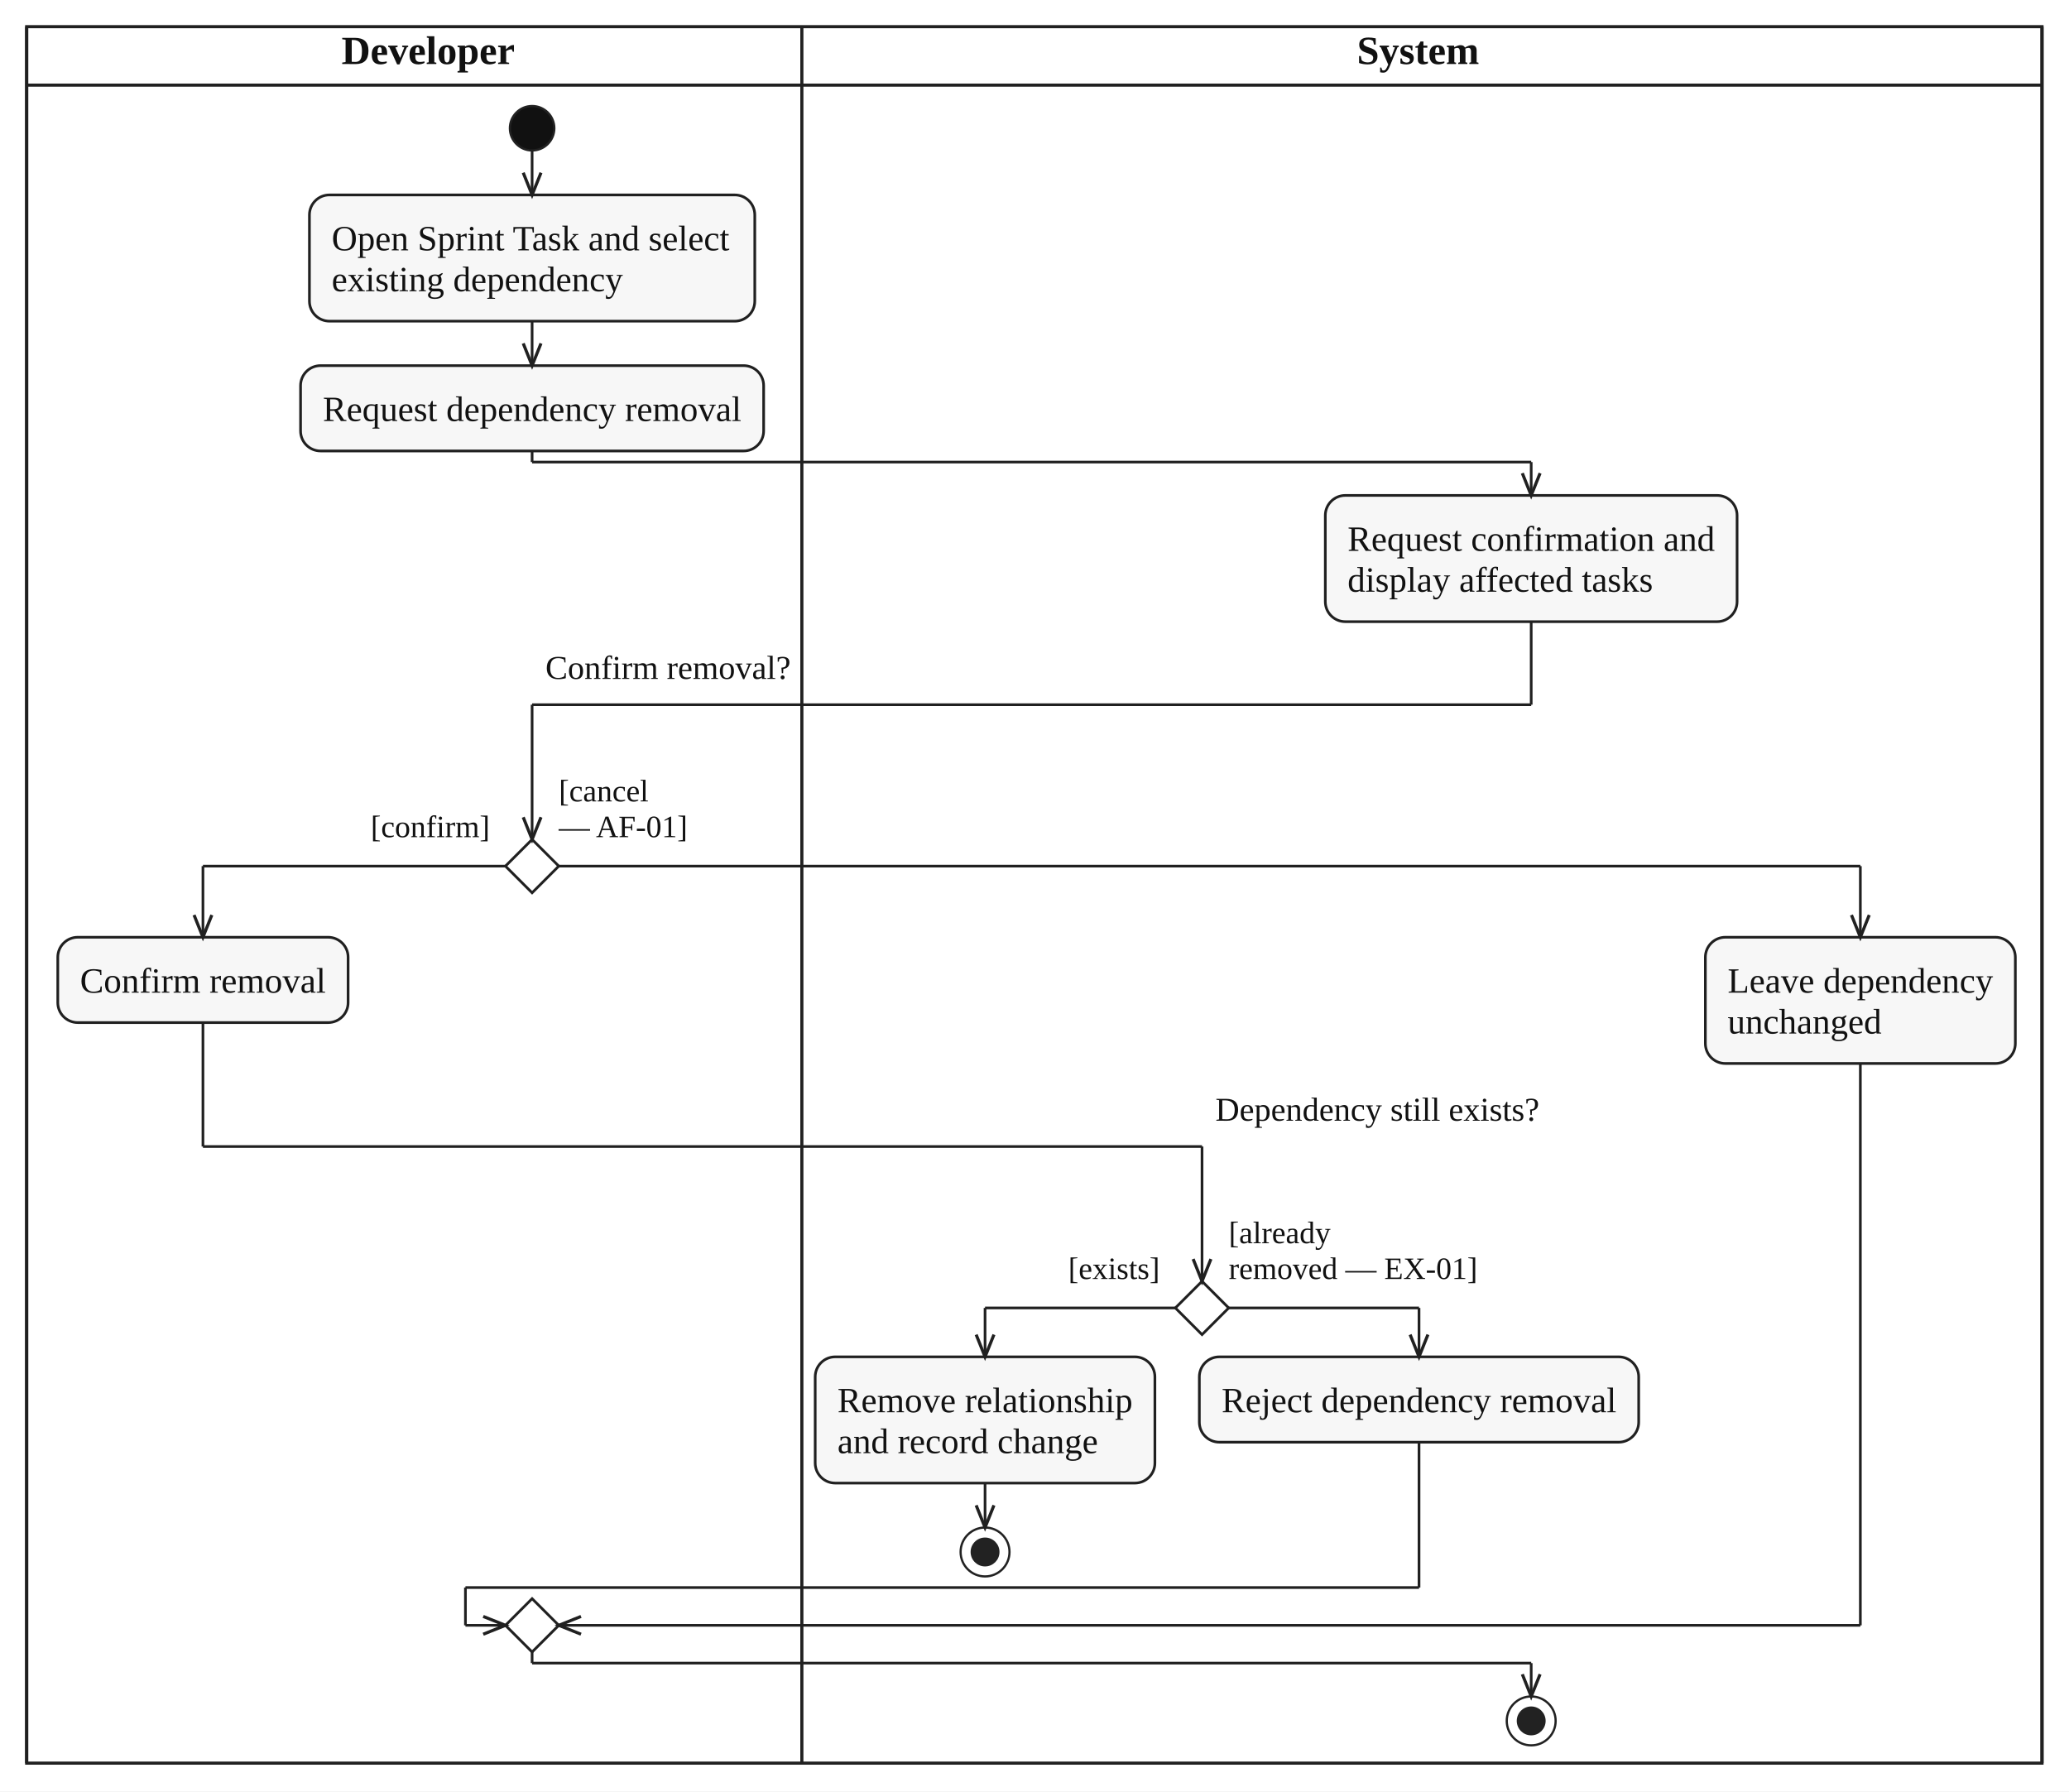
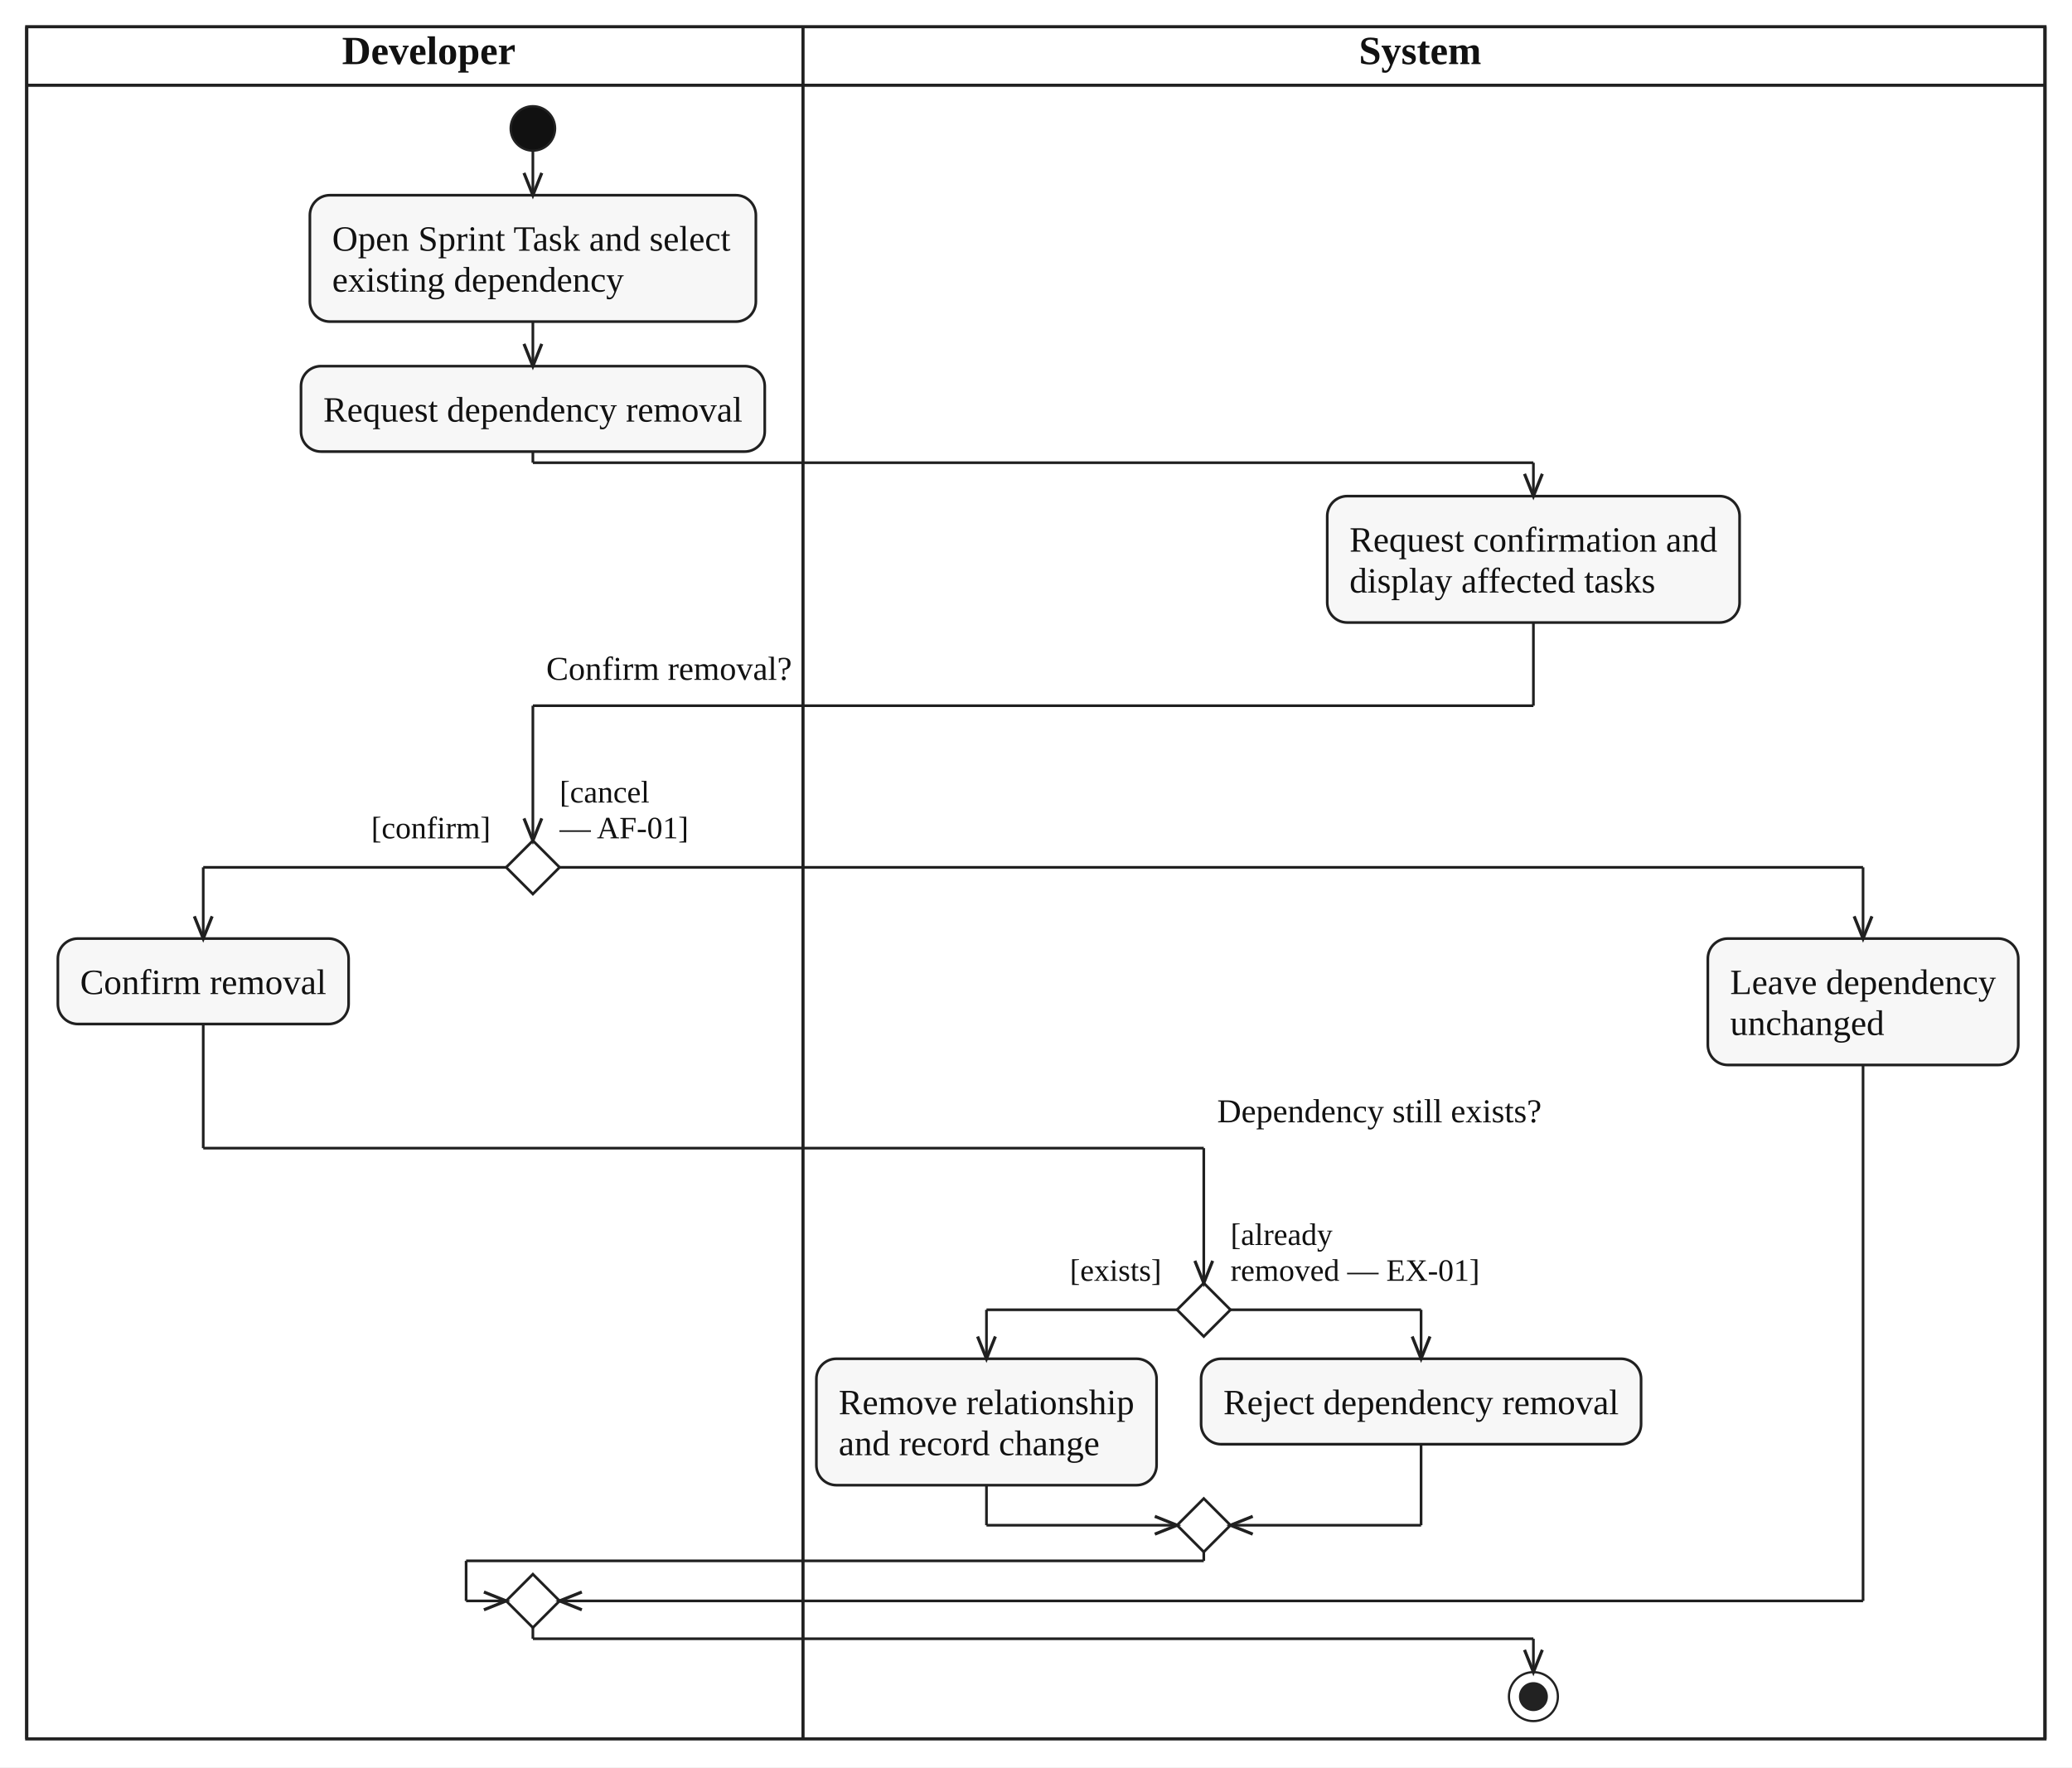
- <svg xmlns="http://www.w3.org/2000/svg" contentStyleType="text/css" height="806px" preserveAspectRatio="none" style="width:931px;height:806px;background:#FFFFFF;" version="1.1" viewBox="-5 0.394 931 806" width="931px" zoomAndPan="magnify" data-pres-formatted="1">
-   <rect id="pres-background" x="-5" y="0.394" width="931" height="806" fill="#FFFFFF" stroke="none" />
+ <svg xmlns="http://www.w3.org/2000/svg" contentStyleType="text/css" height="794px" preserveAspectRatio="none" style="width:931px;height:794px;background:#FFFFFF;" version="1.1" viewBox="-5 0.394 931 794" width="931px" zoomAndPan="magnify" data-pres-formatted="1">
+   <rect id="pres-background" x="-5" y="0.394" width="931" height="794" fill="#FFFFFF" stroke="none" />
  <defs />
  <g>
    <rect fill="#FFFFFF" height="30.698" style="stroke:#FFFFFF;stroke-width:1.0;" width="892.107" x="15" y="12.394" />
    <ellipse cx="234.435" cy="58.092" fill="#111111" rx="10" ry="10" style="stroke:#222222;stroke-width:1.0;" />
    <rect fill="#F7F7F7" height="56.797" rx="9" ry="9" style="stroke:#202020;stroke-width:1.2;" width="200.398" x="134.235" y="88.092" />
    <text fill="#111111" font-family="Times New Roman" font-size="16" lengthAdjust="spacing" textLength="180.398" x="144.235" y="113.029">Open Sprint Task and select</text>
    <text fill="#111111" font-family="Times New Roman" font-size="16" lengthAdjust="spacing" textLength="131.07" x="144.235" y="131.428">existing dependency</text>
    <rect fill="#F7F7F7" height="38.398" rx="9" ry="9" style="stroke:#202020;stroke-width:1.2;" width="208.375" x="130.247" y="164.889" />
    <text fill="#111111" font-family="Times New Roman" font-size="16" lengthAdjust="spacing" textLength="188.375" x="140.247" y="189.826">Request dependency removal</text>
    <polygon fill="#FFFFFF" points="234.435,378.071,246.435,390.071,234.435,402.071,222.435,390.071,234.435,378.071" style="stroke:#202020;stroke-width:1.2;" />
    <text fill="#111111" font-family="Times New Roman" font-size="15" lengthAdjust="spacing" textLength="110.383" x="240.435" y="305.832">Confirm removal?</text>
    <text fill="#111111" font-family="Times New Roman" font-size="15" lengthAdjust="spacing" textLength="3.75" x="240.435" y="323.081"> </text>
    <text fill="#111111" font-family="Times New Roman" font-size="15" lengthAdjust="spacing" textLength="3.75" x="240.435" y="340.33"> </text>
    <text fill="#111111" font-family="Times New Roman" font-size="15" lengthAdjust="spacing" textLength="3.75" x="240.435" y="357.578"> </text>
    <text fill="#111111" font-family="Times New Roman" font-size="15" lengthAdjust="spacing" textLength="3.75" x="240.435" y="374.827"> </text>
    <text fill="#111111" font-family="Times New Roman" font-size="14" lengthAdjust="spacing" textLength="60.642" x="161.793" y="377.043">[confirm]  </text>
    <text fill="#111111" font-family="Times New Roman" font-size="6" lengthAdjust="spacing" textLength="1.5" x="161.793" y="385.673"> </text>
    <text fill="#111111" font-family="Times New Roman" font-size="14" lengthAdjust="spacing" textLength="47.407" x="246.435" y="360.944">  [cancel</text>
    <text fill="#111111" font-family="Times New Roman" font-size="14" lengthAdjust="spacing" textLength="65.721" x="246.435" y="377.043">  — AF-01]</text>
    <text fill="#111111" font-family="Times New Roman" font-size="6" lengthAdjust="spacing" textLength="1.5" x="246.435" y="385.673"> </text>
    <rect fill="#F7F7F7" height="38.398" rx="9" ry="9" style="stroke:#202020;stroke-width:1.2;" width="130.641" x="21" y="422.071" />
    <text fill="#111111" font-family="Times New Roman" font-size="16" lengthAdjust="spacing" textLength="110.641" x="31" y="447.009">Confirm removal</text>
-     <polygon fill="#FFFFFF" points="234.435,719.652,246.435,731.652,234.435,743.652,222.435,731.652,234.435,719.652" style="stroke:#202020;stroke-width:1.2;" />
-     <line style="stroke:#202020;stroke-width:1.4;" x1="7" x2="7" y1="12.394" y2="793.652" />
+     <polygon fill="#FFFFFF" points="234.435,707.652,246.435,719.652,234.435,731.652,222.435,719.652,234.435,707.652" style="stroke:#202020;stroke-width:1.2;" />
+     <line style="stroke:#202020;stroke-width:1.4;" x1="7" x2="7" y1="12.394" y2="781.652" />
    <rect fill="#F7F7F7" height="56.797" rx="9" ry="9" style="stroke:#202020;stroke-width:1.2;" width="185.289" x="591.356" y="223.287" />
    <text fill="#111111" font-family="Times New Roman" font-size="16" lengthAdjust="spacing" textLength="165.289" x="601.356" y="248.225">Request confirmation and</text>
    <text fill="#111111" font-family="Times New Roman" font-size="16" lengthAdjust="spacing" textLength="137.727" x="601.356" y="266.623">display affected tasks</text>
    <polygon fill="#FFFFFF" points="535.886,576.856,547.886,588.856,535.886,600.856,523.886,588.856,535.886,576.856" style="stroke:#202020;stroke-width:1.2;" />
    <text fill="#111111" font-family="Times New Roman" font-size="15" lengthAdjust="spacing" textLength="145.796" x="541.886" y="504.617">Dependency still exists?</text>
    <text fill="#111111" font-family="Times New Roman" font-size="15" lengthAdjust="spacing" textLength="3.75" x="541.886" y="521.865"> </text>
    <text fill="#111111" font-family="Times New Roman" font-size="15" lengthAdjust="spacing" textLength="3.75" x="541.886" y="539.114"> </text>
    <text fill="#111111" font-family="Times New Roman" font-size="15" lengthAdjust="spacing" textLength="3.75" x="541.886" y="556.362"> </text>
    <text fill="#111111" font-family="Times New Roman" font-size="15" lengthAdjust="spacing" textLength="3.75" x="541.886" y="573.611"> </text>
    <text fill="#111111" font-family="Times New Roman" font-size="14" lengthAdjust="spacing" textLength="48.214" x="475.672" y="575.827">[exists]  </text>
    <text fill="#111111" font-family="Times New Roman" font-size="6" lengthAdjust="spacing" textLength="1.5" x="475.672" y="584.457"> </text>
    <text fill="#111111" font-family="Times New Roman" font-size="14" lengthAdjust="spacing" textLength="52.855" x="547.886" y="559.729">  [already</text>
    <text fill="#111111" font-family="Times New Roman" font-size="14" lengthAdjust="spacing" textLength="118.966" x="547.886" y="575.827">  removed — EX-01]</text>
    <text fill="#111111" font-family="Times New Roman" font-size="6" lengthAdjust="spacing" textLength="1.5" x="547.886" y="584.457"> </text>
    <rect fill="#F7F7F7" height="56.797" rx="9" ry="9" style="stroke:#202020;stroke-width:1.2;" width="152.859" x="361.818" y="610.856" />
    <text fill="#111111" font-family="Times New Roman" font-size="16" lengthAdjust="spacing" textLength="132.859" x="371.818" y="635.793">Remove relationship</text>
    <text fill="#111111" font-family="Times New Roman" font-size="16" lengthAdjust="spacing" textLength="117.266" x="371.818" y="654.191">and record change</text>
-     <ellipse cx="438.248" cy="698.652" fill="none" rx="11" ry="11" style="stroke:#222222;stroke-width:1.0;" />
-     <ellipse cx="438.248" cy="698.652" fill="#222222" rx="6" ry="6" style="stroke:#222222;stroke-width:1.0;" />
    <rect fill="#F7F7F7" height="38.398" rx="9" ry="9" style="stroke:#202020;stroke-width:1.2;" width="197.695" x="534.677" y="610.856" />
    <text fill="#111111" font-family="Times New Roman" font-size="16" lengthAdjust="spacing" textLength="177.695" x="544.677" y="635.793">Reject dependency removal</text>
+     <polygon fill="#FFFFFF" points="535.886,673.652,547.886,685.652,535.886,697.652,523.886,685.652,535.886,673.652" style="stroke:#202020;stroke-width:1.2;" />
    <rect fill="#F7F7F7" height="56.797" rx="9" ry="9" style="stroke:#202020;stroke-width:1.2;" width="139.484" x="762.373" y="422.071" />
    <text fill="#111111" font-family="Times New Roman" font-size="16" lengthAdjust="spacing" textLength="119.484" x="772.373" y="447.009">Leave dependency</text>
    <text fill="#111111" font-family="Times New Roman" font-size="16" lengthAdjust="spacing" textLength="69.305" x="772.373" y="465.407">unchanged</text>
-     <ellipse cx="684" cy="774.652" fill="none" rx="11" ry="11" style="stroke:#222222;stroke-width:1.0;" />
-     <ellipse cx="684" cy="774.652" fill="#222222" rx="6" ry="6" style="stroke:#222222;stroke-width:1.0;" />
-     <line style="stroke:#202020;stroke-width:1.4;" x1="355.818" x2="355.818" y1="12.394" y2="793.652" />
-     <line style="stroke:#202020;stroke-width:1.4;" x1="913.857" x2="913.857" y1="12.394" y2="793.652" />
+     <ellipse cx="684" cy="762.652" fill="none" rx="11" ry="11" style="stroke:#222222;stroke-width:1.0;" />
+     <ellipse cx="684" cy="762.652" fill="#222222" rx="6" ry="6" style="stroke:#222222;stroke-width:1.0;" />
+     <line style="stroke:#202020;stroke-width:1.4;" x1="355.818" x2="355.818" y1="12.394" y2="781.652" />
+     <line style="stroke:#202020;stroke-width:1.4;" x1="913.857" x2="913.857" y1="12.394" y2="781.652" />
    <line style="stroke:#202020;stroke-width:1.2;" x1="234.435" x2="234.435" y1="68.092" y2="88.092" />
    <polyline points="230.435,78.092 234.435,88.092 238.435,78.092" fill="none" stroke="#202020" stroke-width="1.4" stroke-linejoin="miter" stroke-linecap="butt" class="open-arrowhead" />
    <line style="stroke:#202020;stroke-width:1.2;" x1="234.435" x2="234.435" y1="144.889" y2="164.889" />
    <polyline points="230.435,154.889 234.435,164.889 238.435,154.889" fill="none" stroke="#202020" stroke-width="1.4" stroke-linejoin="miter" stroke-linecap="butt" class="open-arrowhead" />
    <line style="stroke:#202020;stroke-width:1.2;" x1="222.435" x2="86.32" y1="390.071" y2="390.071" />
    <line style="stroke:#202020;stroke-width:1.2;" x1="86.32" x2="86.32" y1="390.071" y2="422.071" />
    <polyline points="82.32,412.071 86.32,422.071 90.32,412.071" fill="none" stroke="#202020" stroke-width="1.4" stroke-linejoin="miter" stroke-linecap="butt" class="open-arrowhead" />
-     <line style="stroke:#202020;stroke-width:1.2;" x1="438.248" x2="438.248" y1="667.652" y2="687.652" />
-     <polyline points="434.248,677.652 438.248,687.652 442.248,677.652" fill="none" stroke="#202020" stroke-width="1.4" stroke-linejoin="miter" stroke-linecap="butt" class="open-arrowhead" />
    <line style="stroke:#202020;stroke-width:1.2;" x1="523.886" x2="438.248" y1="588.856" y2="588.856" />
    <line style="stroke:#202020;stroke-width:1.2;" x1="438.248" x2="438.248" y1="588.856" y2="610.856" />
    <polyline points="434.248,600.856 438.248,610.856 442.248,600.856" fill="none" stroke="#202020" stroke-width="1.4" stroke-linejoin="miter" stroke-linecap="butt" class="open-arrowhead" />
    <line style="stroke:#202020;stroke-width:1.2;" x1="547.886" x2="633.525" y1="588.856" y2="588.856" />
    <line style="stroke:#202020;stroke-width:1.2;" x1="633.525" x2="633.525" y1="588.856" y2="610.856" />
    <polyline points="629.525,600.856 633.525,610.856 637.525,600.856" fill="none" stroke="#202020" stroke-width="1.4" stroke-linejoin="miter" stroke-linecap="butt" class="open-arrowhead" />
-     <line style="stroke:#202020;stroke-width:1.2;" x1="633.525" x2="633.525" y1="649.254" y2="714.652" />
-     <line style="stroke:#202020;stroke-width:1.2;" x1="633.525" x2="204.435" y1="714.652" y2="714.652" />
-     <line style="stroke:#202020;stroke-width:1.2;" x1="204.435" x2="204.435" y1="714.652" y2="731.652" />
-     <line style="stroke:#202020;stroke-width:1.2;" x1="204.435" x2="222.435" y1="731.652" y2="731.652" />
-     <polyline points="212.435,727.652 222.435,731.652 212.435,735.652" fill="none" stroke="#202020" stroke-width="1.4" stroke-linejoin="miter" stroke-linecap="butt" class="open-arrowhead" />
+     <line style="stroke:#202020;stroke-width:1.2;" x1="438.248" x2="438.248" y1="667.652" y2="685.652" />
+     <line style="stroke:#202020;stroke-width:1.2;" x1="438.248" x2="523.886" y1="685.652" y2="685.652" />
+     <polyline points="513.886,681.652 523.886,685.652 513.886,689.652" fill="none" stroke="#202020" stroke-width="1.4" stroke-linejoin="miter" stroke-linecap="butt" class="open-arrowhead" />
+     <line style="stroke:#202020;stroke-width:1.2;" x1="633.525" x2="633.525" y1="649.254" y2="685.652" />
+     <line style="stroke:#202020;stroke-width:1.2;" x1="633.525" x2="547.886" y1="685.652" y2="685.652" />
+     <polyline points="557.886,681.652 547.886,685.652 557.886,689.652" fill="none" stroke="#202020" stroke-width="1.4" stroke-linejoin="miter" stroke-linecap="butt" class="open-arrowhead" />
    <line style="stroke:#202020;stroke-width:1.2;" x1="234.435" x2="234.435" y1="203.287" y2="208.287" />
    <line style="stroke:#202020;stroke-width:1.2;" x1="234.435" x2="684" y1="208.287" y2="208.287" />
    <line style="stroke:#202020;stroke-width:1.2;" x1="684" x2="684" y1="208.287" y2="223.287" />
    <polyline points="680,213.287 684,223.287 688,213.287" fill="none" stroke="#202020" stroke-width="1.4" stroke-linejoin="miter" stroke-linecap="butt" class="open-arrowhead" />
    <line style="stroke:#202020;stroke-width:1.2;" x1="86.32" x2="86.32" y1="460.47" y2="516.234" />
    <line style="stroke:#202020;stroke-width:1.2;" x1="86.32" x2="535.886" y1="516.234" y2="516.234" />
    <line style="stroke:#202020;stroke-width:1.2;" x1="535.886" x2="535.886" y1="516.234" y2="576.856" />
    <polyline points="531.886,566.856 535.886,576.856 539.886,566.856" fill="none" stroke="#202020" stroke-width="1.4" stroke-linejoin="miter" stroke-linecap="butt" class="open-arrowhead" />
    <line style="stroke:#202020;stroke-width:1.2;" x1="246.435" x2="832.115" y1="390.071" y2="390.071" />
    <line style="stroke:#202020;stroke-width:1.2;" x1="832.115" x2="832.115" y1="390.071" y2="422.071" />
    <polyline points="828.115,412.071 832.115,422.071 836.115,412.071" fill="none" stroke="#202020" stroke-width="1.4" stroke-linejoin="miter" stroke-linecap="butt" class="open-arrowhead" />
-     <line style="stroke:#202020;stroke-width:1.2;" x1="832.115" x2="832.115" y1="478.868" y2="731.652" />
-     <line style="stroke:#202020;stroke-width:1.2;" x1="832.115" x2="246.435" y1="731.652" y2="731.652" />
-     <polyline points="256.435,727.652 246.435,731.652 256.435,735.652" fill="none" stroke="#202020" stroke-width="1.4" stroke-linejoin="miter" stroke-linecap="butt" class="open-arrowhead" />
+     <line style="stroke:#202020;stroke-width:1.2;" x1="535.886" x2="535.886" y1="697.652" y2="701.652" />
+     <line style="stroke:#202020;stroke-width:1.2;" x1="535.886" x2="204.435" y1="701.652" y2="701.652" />
+     <line style="stroke:#202020;stroke-width:1.2;" x1="204.435" x2="204.435" y1="701.652" y2="719.652" />
+     <line style="stroke:#202020;stroke-width:1.2;" x1="204.435" x2="222.435" y1="719.652" y2="719.652" />
+     <polyline points="212.435,715.652 222.435,719.652 212.435,723.652" fill="none" stroke="#202020" stroke-width="1.4" stroke-linejoin="miter" stroke-linecap="butt" class="open-arrowhead" />
+     <line style="stroke:#202020;stroke-width:1.2;" x1="832.115" x2="832.115" y1="478.868" y2="719.652" />
+     <line style="stroke:#202020;stroke-width:1.2;" x1="832.115" x2="246.435" y1="719.652" y2="719.652" />
+     <polyline points="256.435,715.652 246.435,719.652 256.435,723.652" fill="none" stroke="#202020" stroke-width="1.4" stroke-linejoin="miter" stroke-linecap="butt" class="open-arrowhead" />
    <line style="stroke:#202020;stroke-width:1.2;" x1="684" x2="684" y1="280.084" y2="317.45" />
    <line style="stroke:#202020;stroke-width:1.2;" x1="684" x2="234.435" y1="317.45" y2="317.45" />
    <line style="stroke:#202020;stroke-width:1.2;" x1="234.435" x2="234.435" y1="317.45" y2="378.071" />
    <polyline points="230.435,368.071 234.435,378.071 238.435,368.071" fill="none" stroke="#202020" stroke-width="1.4" stroke-linejoin="miter" stroke-linecap="butt" class="open-arrowhead" />
-     <line style="stroke:#202020;stroke-width:1.2;" x1="234.435" x2="234.435" y1="743.652" y2="748.652" />
-     <line style="stroke:#202020;stroke-width:1.2;" x1="234.435" x2="684" y1="748.652" y2="748.652" />
-     <line style="stroke:#202020;stroke-width:1.2;" x1="684" x2="684" y1="748.652" y2="763.652" />
-     <polyline points="680,753.652 684,763.652 688,753.652" fill="none" stroke="#202020" stroke-width="1.4" stroke-linejoin="miter" stroke-linecap="butt" class="open-arrowhead" />
+     <line style="stroke:#202020;stroke-width:1.2;" x1="234.435" x2="234.435" y1="731.652" y2="736.652" />
+     <line style="stroke:#202020;stroke-width:1.2;" x1="234.435" x2="684" y1="736.652" y2="736.652" />
+     <line style="stroke:#202020;stroke-width:1.2;" x1="684" x2="684" y1="736.652" y2="751.652" />
+     <polyline points="680,741.652 684,751.652 688,741.652" fill="none" stroke="#202020" stroke-width="1.4" stroke-linejoin="miter" stroke-linecap="butt" class="open-arrowhead" />
    <text fill="#111111" font-family="Times New Roman" font-size="18" font-weight="bold" lengthAdjust="spacing" textLength="77.968" x="148.675" y="29.198">Developer</text>
    <text fill="#111111" font-family="Times New Roman" font-size="7" font-weight="bold" lengthAdjust="spacing" textLength="1.75" x="144.175" y="39.627"> </text>
    <text fill="#111111" font-family="Times New Roman" font-size="18" font-weight="bold" lengthAdjust="spacing" textLength="54.993" x="605.591" y="29.198">System</text>
    <text fill="#111111" font-family="Times New Roman" font-size="7" font-weight="bold" lengthAdjust="spacing" textLength="1.75" x="601.091" y="39.627"> </text>
  </g>
  <g id="pres-frame" fill="none" stroke="#202020" stroke-width="1.4">
-     <rect x="7" y="12.394" width="906.857" height="781.259" />
+     <rect x="7" y="12.394" width="906.857" height="769.259" />
    <line x1="7" x2="913.857" y1="38.698" y2="38.698" />
  </g>
</svg>
